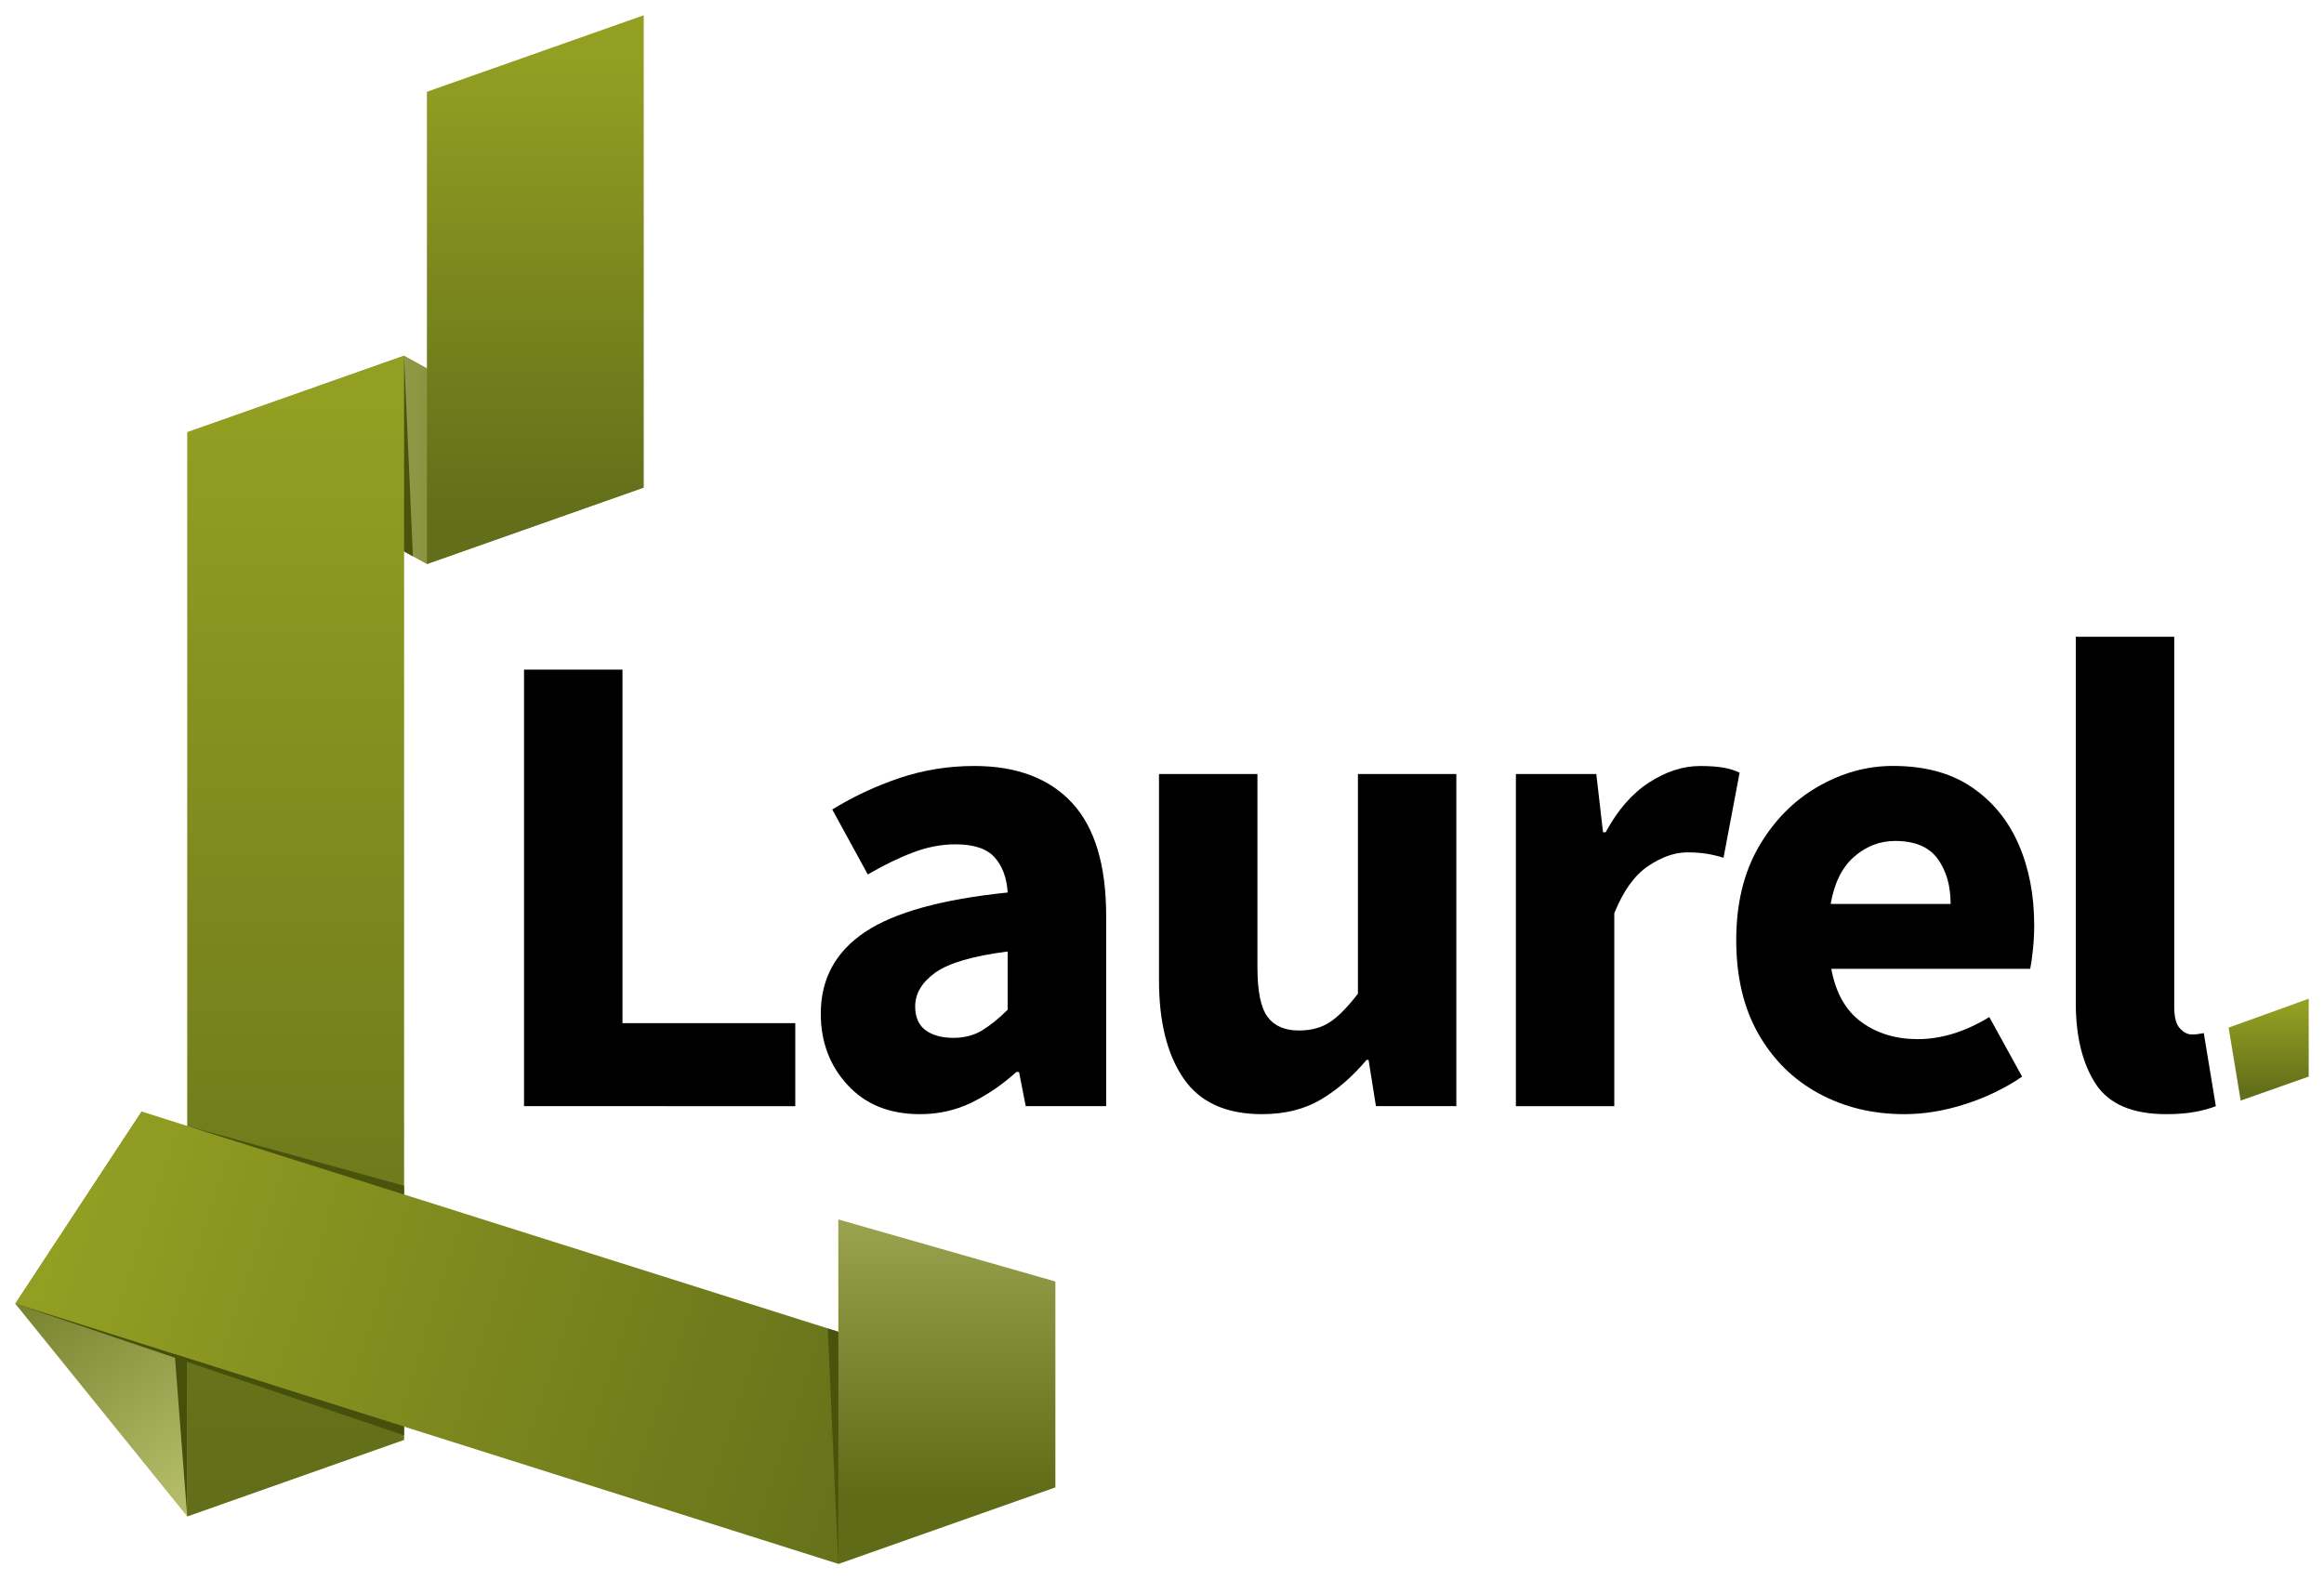
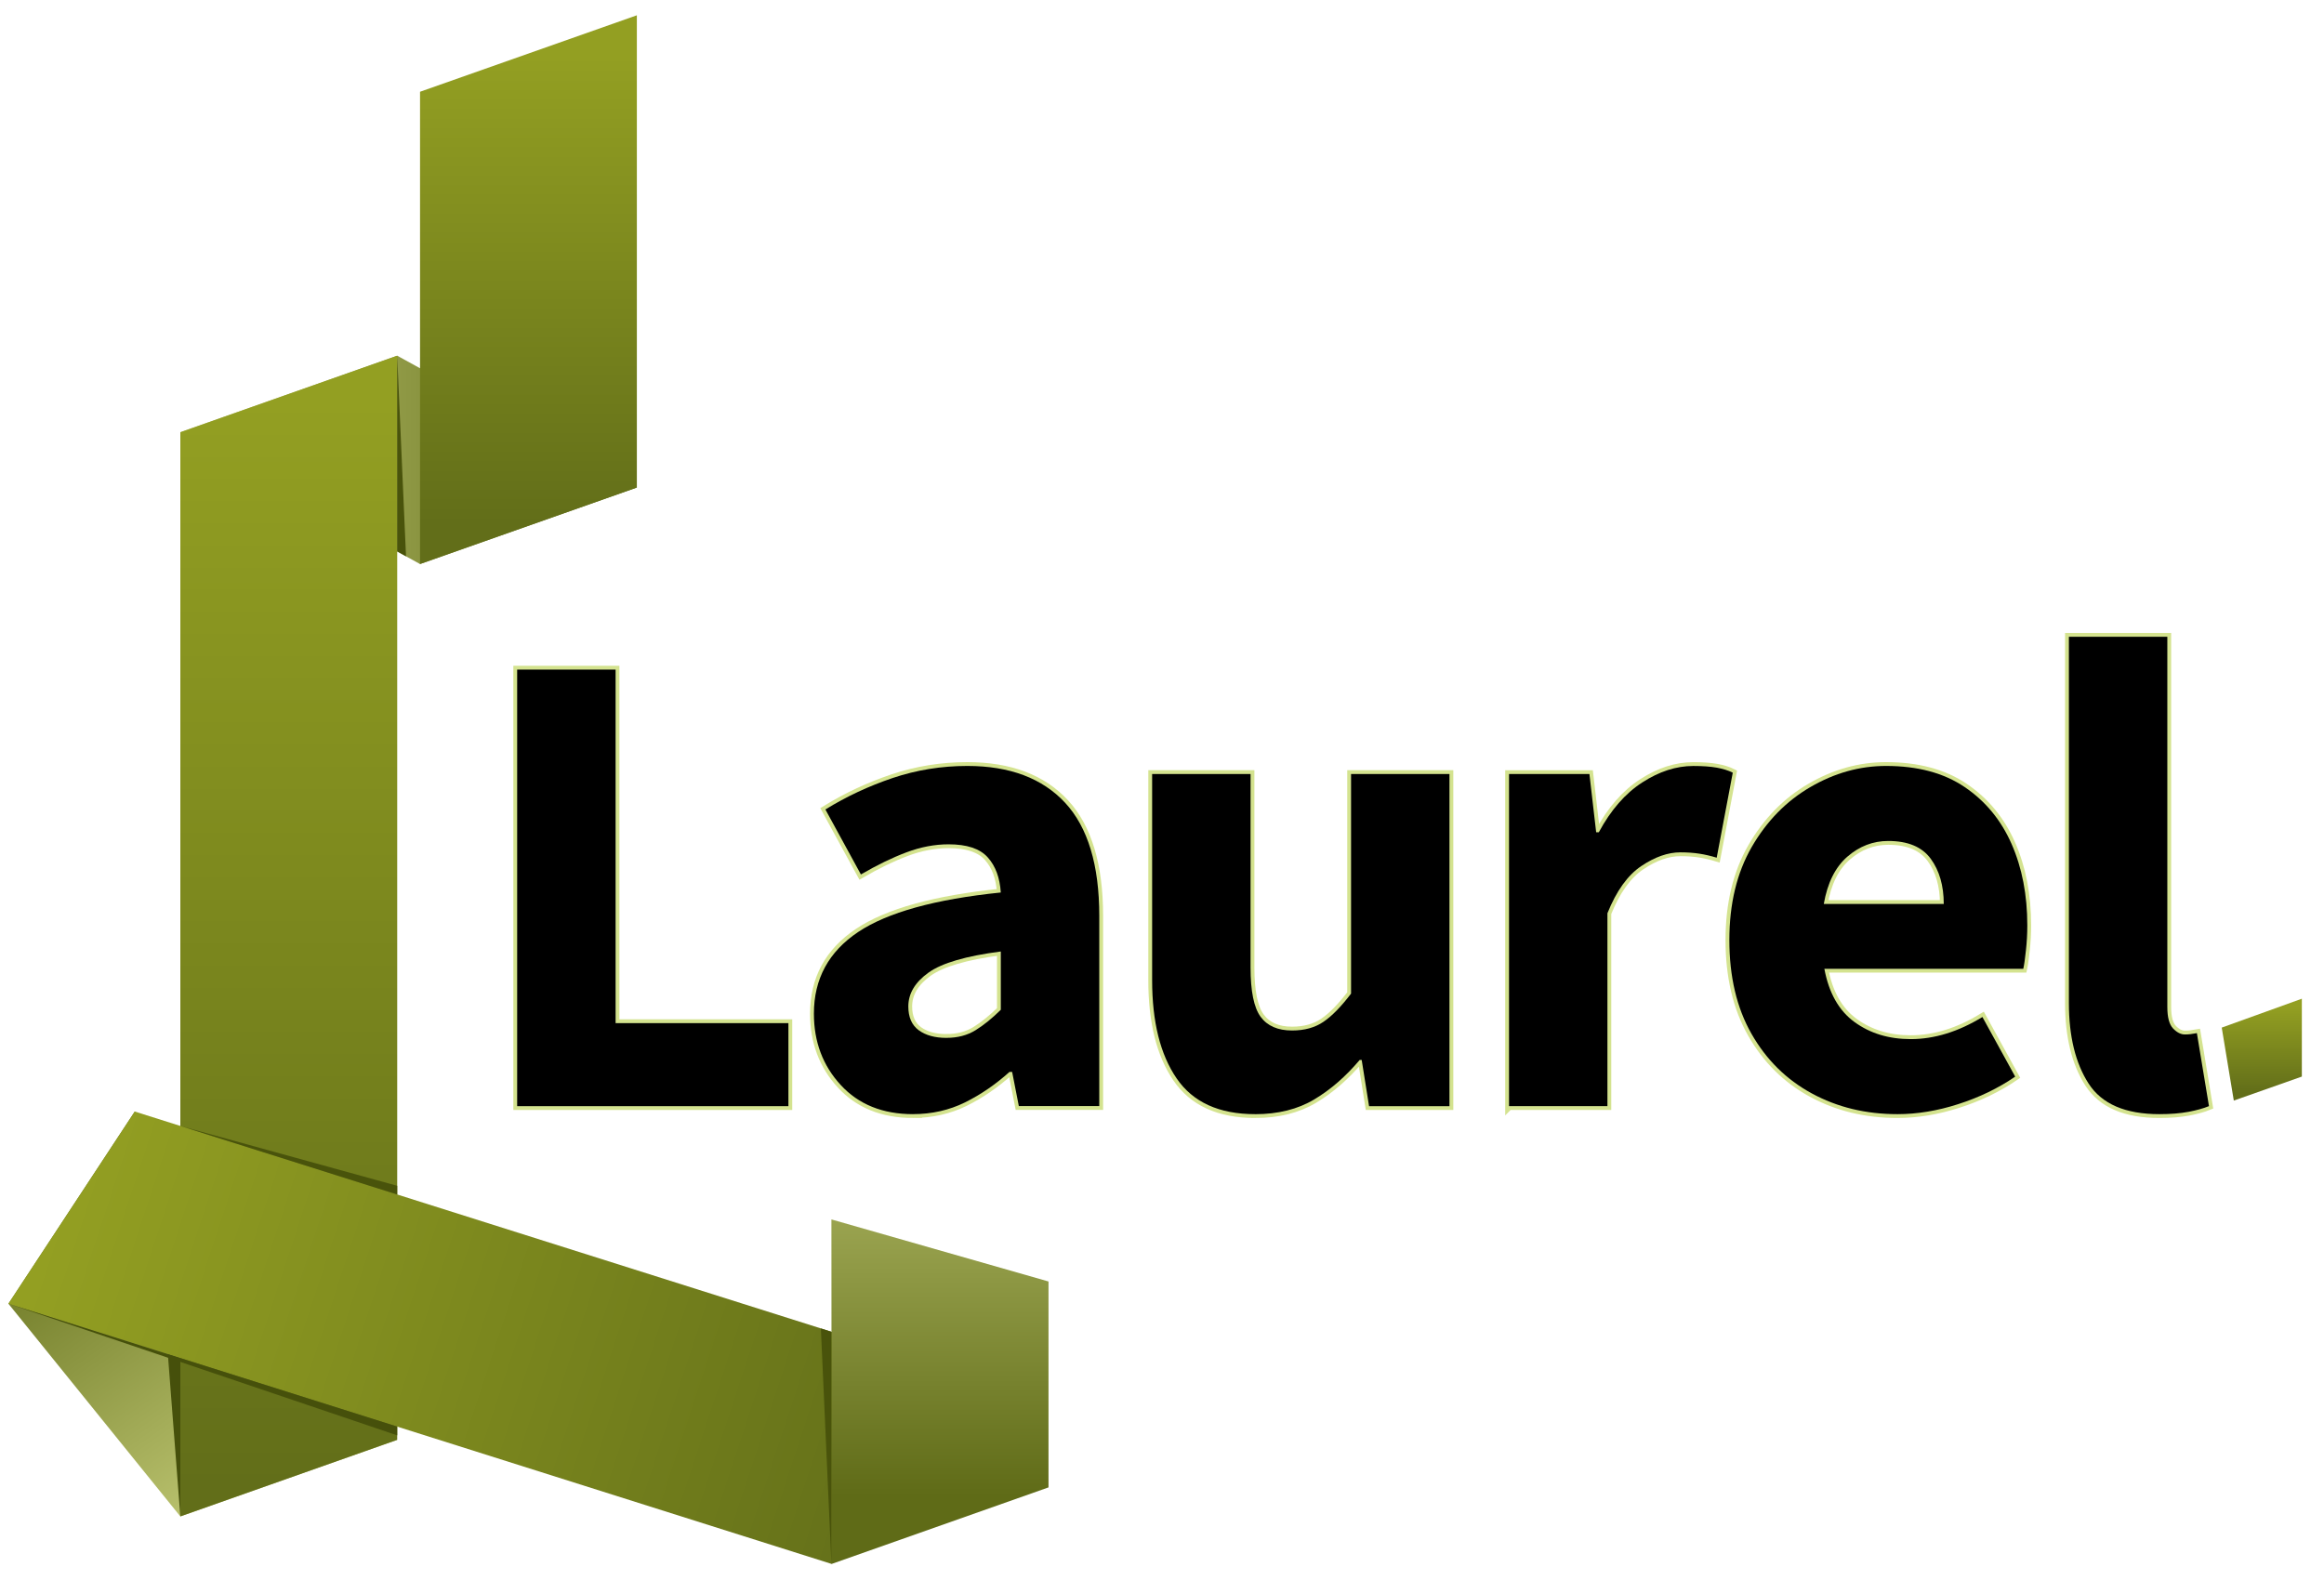
<svg xmlns="http://www.w3.org/2000/svg" width="304" height="206.617" viewBox="0 0 80.433 54.667" version="1.1" id="svg29008">
  <defs id="defs29002">
    <linearGradient id="SVGID_1_" gradientUnits="userSpaceOnUse" x1="6.762" y1="42.743" x2="25.039" y2="42.743" gradientTransform="matrix(1,0,0,-1,0.1201,60.5449)">
      <stop offset="0" style="stop-color:#BBC36F" id="stop28451" />
      <stop offset="1" style="stop-color:#5F6B17" id="stop28453" />
    </linearGradient>
    <linearGradient id="SVGID_2_" gradientUnits="userSpaceOnUse" x1="20.699" y1="58.89" x2="20.699" y2="40.206" gradientTransform="matrix(1,0,0,-1,0.1201,60.5449)">
      <stop offset="0" style="stop-color:#939F22" id="stop28458" />
      <stop offset="1" style="stop-color:#626E19" id="stop28460" />
    </linearGradient>
    <linearGradient id="SVGID_3_" gradientUnits="userSpaceOnUse" x1="10.377" y1="2.392" x2="1.427" y2="15.04" gradientTransform="matrix(1,0,0,-1,0.1201,60.5449)">
      <stop offset="0" style="stop-color:#BBC36F" id="stop28465" />
      <stop offset="1" style="stop-color:#5F6B17" id="stop28467" />
    </linearGradient>
    <linearGradient id="SVGID_4_" gradientUnits="userSpaceOnUse" x1="11.104" y1="45.074" x2="11.104" y2="1.679" gradientTransform="matrix(1,0,0,-1,0.1201,60.5449)">
      <stop offset="0" style="stop-color:#939F22" id="stop28472" />
      <stop offset="1" style="stop-color:#626E19" id="stop28474" />
    </linearGradient>
    <linearGradient id="SVGID_5_" gradientUnits="userSpaceOnUse" x1="1.963" y1="13.159" x2="36.883" y2="1.672" gradientTransform="matrix(1,0,0,-1,0.1201,60.5449)">
      <stop offset="0" style="stop-color:#939F22" id="stop28479" />
      <stop offset="1" style="stop-color:#626E19" id="stop28481" />
    </linearGradient>
    <linearGradient id="SVGID_6_" gradientUnits="userSpaceOnUse" x1="37.174" y1="18.501" x2="37.174" y2="1.261" gradientTransform="matrix(1,0,0,-1,0.1201,60.5449)">
      <stop offset="0" style="stop-color:#BBC36F" id="stop28486" />
      <stop offset="1" style="stop-color:#5F6B17" id="stop28488" />
    </linearGradient>
    <linearGradient id="SVGID_7_" gradientUnits="userSpaceOnUse" x1="90.091" y1="20.856" x2="90.091" y2="17.39" gradientTransform="matrix(1,0,0,-1,0.1201,60.5449)">
      <stop offset="0" style="stop-color:#939F22" id="stop28508" />
      <stop offset="1" style="stop-color:#626E19" id="stop28510" />
    </linearGradient>
+     <linearGradient id="linearGradient28934" gradientUnits="userSpaceOnUse" x1="90.091" y1="20.856" x2="90.091" y2="17.39" gradientTransform="matrix(1,0,0,-1,0.1201,60.5449)">
+       <stop offset="0" style="stop-color:#939F22" id="stop28930" />
+       <stop offset="1" style="stop-color:#626E19" id="stop28932" />
+     </linearGradient>
+     <linearGradient id="linearGradient28884" gradientUnits="userSpaceOnUse" x1="6.762" y1="42.743" x2="25.039" y2="42.743" gradientTransform="matrix(1,0,0,-1,0.1201,60.5449)">
+       <stop offset="0" style="stop-color:#BBC36F" id="stop28880" />
+       <stop offset="1" style="stop-color:#5F6B17" id="stop28882" />
+     </linearGradient>
+     <linearGradient id="linearGradient28891" gradientUnits="userSpaceOnUse" x1="20.699" y1="58.89" x2="20.699" y2="40.206" gradientTransform="matrix(1,0,0,-1,0.1201,60.5449)">
+       <stop offset="0" style="stop-color:#939F22" id="stop28887" />
+       <stop offset="1" style="stop-color:#626E19" id="stop28889" />
+     </linearGradient>
+     <linearGradient id="linearGradient28898" gradientUnits="userSpaceOnUse" x1="10.377" y1="2.392" x2="1.427" y2="15.04" gradientTransform="matrix(1,0,0,-1,0.1201,60.5449)">
+       <stop offset="0" style="stop-color:#BBC36F" id="stop28894" />
+       <stop offset="1" style="stop-color:#5F6B17" id="stop28896" />
+     </linearGradient>
+     <linearGradient id="linearGradient28905" gradientUnits="userSpaceOnUse" x1="11.104" y1="45.074" x2="11.104" y2="1.679" gradientTransform="matrix(1,0,0,-1,0.1201,60.5449)">
+       <stop offset="0" style="stop-color:#939F22" id="stop28901" />
+       <stop offset="1" style="stop-color:#626E19" id="stop28903" />
+     </linearGradient>
+     <linearGradient id="linearGradient28912" gradientUnits="userSpaceOnUse" x1="1.963" y1="13.159" x2="36.883" y2="1.672" gradientTransform="matrix(1,0,0,-1,0.1201,60.5449)">
+       <stop offset="0" style="stop-color:#939F22" id="stop28908" />
+       <stop offset="1" style="stop-color:#626E19" id="stop28910" />
+     </linearGradient>
+     <linearGradient id="linearGradient28919" gradientUnits="userSpaceOnUse" x1="37.174" y1="18.501" x2="37.174" y2="1.261" gradientTransform="matrix(1,0,0,-1,0.1201,60.5449)">
+       <stop offset="0" style="stop-color:#BBC36F" id="stop28915" />
+       <stop offset="1" style="stop-color:#5F6B17" id="stop28917" />
+     </linearGradient>
  </defs>
  <g id="layer1" transform="translate(-42.75225,-36.61363)">
-     <g id="g28531" transform="matrix(0.8645102,0,0,0.8645102,43.28141,37.1428)">
-       <g id="g28506">
-         <g id="g28493">
-           <linearGradient id="linearGradient28884" gradientUnits="userSpaceOnUse" x1="6.762" y1="42.743" x2="25.039" y2="42.743" gradientTransform="matrix(1,0,0,-1,0.1201,60.5449)">
-             <stop offset="0" style="stop-color:#BBC36F" id="stop28880" />
-             <stop offset="1" style="stop-color:#5F6B17" id="stop28882" />
-           </linearGradient>
-           <polygon fill="url(#SVGID_1_)" points="16.479,21.973 6.883,16.694 15.565,13.631 25.159,18.909 " id="polygon28456" style="fill:url(#SVGID_1_)" />
-           <linearGradient id="linearGradient28891" gradientUnits="userSpaceOnUse" x1="20.699" y1="58.89" x2="20.699" y2="40.206" gradientTransform="matrix(1,0,0,-1,0.1201,60.5449)">
-             <stop offset="0" style="stop-color:#939F22" id="stop28887" />
-             <stop offset="1" style="stop-color:#626E19" id="stop28889" />
-           </linearGradient>
-           <polygon fill="url(#SVGID_2_)" points="16.479,21.973 16.479,3.062 25.159,0 25.159,18.909 " id="polygon28463" style="fill:url(#SVGID_2_)" />
-           <linearGradient id="linearGradient28898" gradientUnits="userSpaceOnUse" x1="10.377" y1="2.392" x2="1.427" y2="15.04" gradientTransform="matrix(1,0,0,-1,0.1201,60.5449)">
-             <stop offset="0" style="stop-color:#BBC36F" id="stop28894" />
-             <stop offset="1" style="stop-color:#5F6B17" id="stop28896" />
-           </linearGradient>
-           <polygon fill="url(#SVGID_3_)" points="6.883,60.108 0,51.591 5.059,43.896 15.565,57.042 " id="polygon28470" style="fill:url(#SVGID_3_)" />
-           <linearGradient id="linearGradient28905" gradientUnits="userSpaceOnUse" x1="11.104" y1="45.074" x2="11.104" y2="1.679" gradientTransform="matrix(1,0,0,-1,0.1201,60.5449)">
-             <stop offset="0" style="stop-color:#939F22" id="stop28901" />
-             <stop offset="1" style="stop-color:#626E19" id="stop28903" />
-           </linearGradient>
-           <polygon fill="url(#SVGID_4_)" points="6.883,60.108 6.883,16.694 15.565,13.631 15.565,57.042 " id="polygon28477" style="fill:url(#SVGID_4_)" />
-           <linearGradient id="linearGradient28912" gradientUnits="userSpaceOnUse" x1="1.963" y1="13.159" x2="36.883" y2="1.672" gradientTransform="matrix(1,0,0,-1,0.1201,60.5449)">
-             <stop offset="0" style="stop-color:#939F22" id="stop28908" />
-             <stop offset="1" style="stop-color:#626E19" id="stop28910" />
-           </linearGradient>
-           <polygon fill="url(#SVGID_5_)" points="38.014,54.315 5.059,43.896 0,51.591 32.957,62.011 " id="polygon28484" style="fill:url(#SVGID_5_)" />
-           <linearGradient id="linearGradient28919" gradientUnits="userSpaceOnUse" x1="37.174" y1="18.501" x2="37.174" y2="1.261" gradientTransform="matrix(1,0,0,-1,0.1201,60.5449)">
-             <stop offset="0" style="stop-color:#BBC36F" id="stop28915" />
-             <stop offset="1" style="stop-color:#5F6B17" id="stop28917" />
-           </linearGradient>
-           <polygon fill="url(#SVGID_6_)" points="32.957,62.011 32.948,48.216 41.639,50.701 41.639,58.946 " id="polygon28491" style="fill:url(#SVGID_6_)" />
-         </g>
-         <g id="Schatten_22_">
-           <polygon fill="#46500b" points="6.383,53.615 6.883,60.108 6.883,53.772 " id="polygon28495" />
-           <polygon fill="#46500b" points="0,51.591 15.565,56.862 15.565,56.511 " id="polygon28497" />
-           <polygon fill="#49530b" points="6.883,44.474 15.565,47.218 15.565,46.869 " id="polygon28499" />
-           <polygon fill="#49530b" points="15.918,21.665 15.565,21.469 15.565,13.631 " id="polygon28501" />
-           <polygon fill="#49530b" points="32.526,52.582 32.948,62.011 32.948,52.716 " id="polygon28503" />
-         </g>
-       </g>
-       <g id="g28529">
-         <linearGradient id="linearGradient28934" gradientUnits="userSpaceOnUse" x1="90.091" y1="20.856" x2="90.091" y2="17.39" gradientTransform="matrix(1,0,0,-1,0.1201,60.5449)">
-           <stop offset="0" style="stop-color:#939F22" id="stop28930" />
-           <stop offset="1" style="stop-color:#626E19" id="stop28932" />
-         </linearGradient>
-         <polygon fill="url(#SVGID_7_)" points="89.091,43.457 88.608,40.535 91.815,39.378 91.815,42.496 " id="polygon28513" style="fill:url(#SVGID_7_)" />
-         <g id="g28527">
-           <path d="M 20.367,43.68 V 26.2 h 3.941 v 14.156 h 6.918 v 3.325 z" id="path28515" />
-           <path d="m 36.216,44.001 c -1.217,0 -2.184,-0.391 -2.896,-1.168 -0.715,-0.775 -1.073,-1.729 -1.073,-2.854 0,-1.395 0.592,-2.482 1.771,-3.271 1.179,-0.787 3.083,-1.313 5.711,-1.582 -0.037,-0.59 -0.211,-1.061 -0.523,-1.408 -0.313,-0.35 -0.836,-0.522 -1.566,-0.522 -0.556,0 -1.117,0.106 -1.689,0.322 -0.571,0.214 -1.179,0.51 -1.822,0.885 l -1.422,-2.601 c 0.841,-0.519 1.738,-0.938 2.695,-1.261 0.955,-0.321 1.951,-0.482 2.988,-0.482 1.696,0 3.004,0.493 3.916,1.476 0.909,0.982 1.366,2.493 1.366,4.53 v 7.614 h -3.22 l -0.268,-1.367 h -0.106 c -0.555,0.501 -1.147,0.906 -1.783,1.221 -0.637,0.312 -1.33,0.468 -2.079,0.468 z m 1.339,-3.055 c 0.447,0 0.837,-0.104 1.166,-0.309 0.33,-0.205 0.666,-0.479 1.007,-0.816 v -2.334 c -1.396,0.181 -2.359,0.462 -2.896,0.847 -0.535,0.385 -0.806,0.834 -0.806,1.354 0,0.43 0.14,0.747 0.416,0.952 0.278,0.203 0.649,0.306 1.113,0.306 z" id="path28517" />
-           <path d="m 49.913,44.001 c -1.447,0 -2.496,-0.479 -3.147,-1.436 -0.654,-0.957 -0.979,-2.266 -0.979,-3.928 V 30.38 h 3.941 v 7.749 c 0,0.947 0.133,1.604 0.401,1.971 0.268,0.367 0.688,0.551 1.26,0.551 0.5,0 0.921,-0.117 1.261,-0.35 0.339,-0.23 0.706,-0.607 1.101,-1.125 V 30.38 h 3.94 v 13.3 h -3.219 l -0.295,-1.851 h -0.08 c -0.556,0.66 -1.161,1.188 -1.822,1.582 -0.661,0.394 -1.45,0.59 -2.362,0.59 z" id="path28519" />
-           <path d="M 60.075,43.68 V 30.382 h 3.219 l 0.269,2.331 h 0.106 c 0.482,-0.893 1.063,-1.559 1.743,-1.996 0.679,-0.438 1.357,-0.657 2.037,-0.657 0.375,0 0.688,0.022 0.939,0.067 0.249,0.045 0.464,0.111 0.643,0.201 l -0.643,3.404 c -0.234,-0.07 -0.463,-0.125 -0.688,-0.16 -0.223,-0.035 -0.479,-0.054 -0.763,-0.054 -0.502,0 -1.023,0.183 -1.569,0.55 -0.545,0.366 -0.996,0.996 -1.354,1.889 v 7.724 h -3.939 z" id="path28521" />
-           <path d="m 75.628,44.001 c -1.271,0 -2.413,-0.277 -3.433,-0.832 -1.021,-0.555 -1.823,-1.35 -2.414,-2.387 -0.59,-1.035 -0.885,-2.287 -0.885,-3.754 0,-1.447 0.299,-2.689 0.897,-3.727 0.6,-1.036 1.381,-1.836 2.347,-2.398 0.967,-0.563 1.975,-0.846 3.029,-0.846 1.27,0 2.317,0.282 3.148,0.846 0.832,0.563 1.458,1.322 1.877,2.278 0.42,0.957 0.631,2.042 0.631,3.259 0,0.338 -0.019,0.674 -0.055,1.004 -0.035,0.332 -0.07,0.578 -0.105,0.737 h -7.964 c 0.18,0.966 0.581,1.677 1.206,2.132 0.626,0.456 1.377,0.684 2.252,0.684 0.947,0 1.903,-0.295 2.869,-0.885 l 1.313,2.387 c -0.682,0.465 -1.438,0.832 -2.279,1.1 -0.834,0.27 -1.649,0.402 -2.434,0.402 z m -2.951,-8.418 h 4.802 c 0,-0.732 -0.175,-1.336 -0.523,-1.812 -0.348,-0.474 -0.916,-0.71 -1.7,-0.71 -0.608,0 -1.153,0.21 -1.638,0.63 -0.484,0.421 -0.796,1.053 -0.941,1.892 z" id="path28523" />
-           <path d="m 86.111,44.001 c -1.359,0 -2.303,-0.406 -2.83,-1.221 C 82.756,41.967 82.49,40.89 82.49,39.55 V 24.885 h 3.941 V 39.71 c 0,0.412 0.075,0.697 0.229,0.859 0.153,0.16 0.311,0.241 0.471,0.241 0.09,0 0.164,-0.004 0.229,-0.013 0.063,-0.01 0.146,-0.021 0.254,-0.041 l 0.483,2.923 c -0.217,0.089 -0.487,0.165 -0.817,0.228 -0.335,0.063 -0.724,0.094 -1.169,0.094 z" id="path28525" />
-         </g>
-       </g>
+     <polygon fill="url(#SVGID_1_)" points="25.159,18.909 16.479,21.973 6.883,16.694 15.565,13.631 " id="polygon28456" style="fill:url(#SVGID_1_)" transform="matrix(0.8645102,0,0,0.8645102,43.04343,37.1428)" />
+     <polygon fill="url(#SVGID_2_)" points="25.159,18.909 16.479,21.973 16.479,3.062 25.159,0 " id="polygon28463" style="fill:url(#SVGID_2_)" transform="matrix(0.8645102,0,0,0.8645102,43.04343,37.1428)" />
+     <polygon fill="url(#SVGID_3_)" points="15.565,57.042 6.883,60.108 0,51.591 5.059,43.896 " id="polygon28470" style="fill:url(#SVGID_3_)" transform="matrix(0.8645102,0,0,0.8645102,43.04343,37.1428)" />
+     <polygon fill="url(#SVGID_4_)" points="15.565,57.042 6.883,60.108 6.883,16.694 15.565,13.631 " id="polygon28477" style="fill:url(#SVGID_4_)" transform="matrix(0.8645102,0,0,0.8645102,43.04343,37.1428)" />
+     <polygon fill="url(#SVGID_5_)" points="32.957,62.011 38.014,54.315 5.059,43.896 0,51.591 " id="polygon28484" style="fill:url(#SVGID_5_)" transform="matrix(0.8645102,0,0,0.8645102,43.04343,37.1428)" />
+     <polygon fill="url(#SVGID_6_)" points="41.639,58.946 32.957,62.011 32.948,48.216 41.639,50.701 " id="polygon28491" style="fill:url(#SVGID_6_)" transform="matrix(0.8645102,0,0,0.8645102,43.04343,37.1428)" />
+     <polygon fill="#46500b" points="6.883,60.108 6.883,53.772 6.383,53.615 " id="polygon28495" transform="matrix(0.8645102,0,0,0.8645102,43.04343,37.1428)" />
+     <polygon fill="#46500b" points="15.565,56.862 15.565,56.511 0,51.591 " id="polygon28497" transform="matrix(0.8645102,0,0,0.8645102,43.04343,37.1428)" />
+     <polygon fill="#49530b" points="15.565,47.218 15.565,46.869 6.883,44.474 " id="polygon28499" transform="matrix(0.8645102,0,0,0.8645102,43.04343,37.1428)" />
+     <polygon fill="#49530b" points="15.565,21.469 15.565,13.631 15.918,21.665 " id="polygon28501" transform="matrix(0.8645102,0,0,0.8645102,43.04343,37.1428)" />
+     <polygon fill="#49530b" points="32.948,62.011 32.948,52.716 32.526,52.582 " id="polygon28503" transform="matrix(0.8645102,0,0,0.8645102,43.04343,37.1428)" />
+     <polygon fill="url(#SVGID_7_)" points="88.608,40.535 91.815,39.378 91.815,42.496 89.091,43.457 " id="polygon28513" style="fill:url(#SVGID_7_)" transform="matrix(0.8645102,0,0,0.8645102,43.04343,37.1428)" />
+     <g id="g25468" style="stroke:#b0cc34;stroke-opacity:0.549">
+       <path d="M 60.651,74.905 V 59.793 h 3.407 v 12.238 h 5.981 v 2.874 z" id="path28515" style="stroke-width:0.265;fill:#000000;fill-opacity:1;stroke:#b0cc34;stroke-opacity:0.549;stroke-dasharray:none;paint-order:markers stroke fill" />
+       <path d="m 74.353,75.182 c -1.052,0 -1.888,-0.338 -2.504,-1.01 -0.618,-0.67 -0.928,-1.495 -0.928,-2.467 0,-1.206 0.512,-2.146 1.531,-2.828 1.019,-0.68 2.665,-1.135 4.937,-1.368 -0.032,-0.51 -0.182,-0.917 -0.452,-1.217 -0.271,-0.303 -0.723,-0.451 -1.354,-0.451 -0.481,0 -0.966,0.092 -1.46,0.278 -0.494,0.185 -1.019,0.441 -1.575,0.765 l -1.229,-2.249 c 0.727,-0.449 1.503,-0.811 2.33,-1.09 0.826,-0.278 1.687,-0.417 2.583,-0.417 1.466,0 2.597,0.426 3.385,1.276 0.786,0.849 1.181,2.155 1.181,3.916 v 6.582 h -2.784 l -0.232,-1.182 h -0.092 c -0.48,0.433 -0.992,0.783 -1.541,1.056 -0.551,0.27 -1.15,0.405 -1.797,0.405 z m 1.158,-2.641 c 0.386,0 0.724,-0.09 1.008,-0.267 0.285,-0.177 0.576,-0.414 0.871,-0.705 v -2.018 c -1.207,0.156 -2.039,0.399 -2.504,0.732 -0.463,0.333 -0.697,0.721 -0.697,1.171 0,0.372 0.121,0.646 0.36,0.823 0.24,0.175 0.561,0.265 0.962,0.265 z" id="path28517" style="stroke-width:0.265;fill:#000000;fill-opacity:1;stroke:#b0cc34;stroke-opacity:0.549;stroke-dasharray:none;paint-order:markers stroke fill" />
+       <path d="m 86.194,75.182 c -1.251,0 -2.158,-0.414 -2.721,-1.241 -0.565,-0.827 -0.846,-1.959 -0.846,-3.396 v -7.138 h 3.407 v 6.699 c 0,0.819 0.115,1.387 0.347,1.704 0.232,0.317 0.595,0.476 1.089,0.476 0.432,0 0.796,-0.101 1.09,-0.303 0.293,-0.199 0.61,-0.525 0.952,-0.973 V 63.407 h 3.406 v 11.498 h -2.783 l -0.255,-1.6 h -0.069 c -0.481,0.571 -1.004,1.027 -1.575,1.368 -0.571,0.341 -1.254,0.51 -2.042,0.51 z" id="path28519" style="stroke-width:0.265;fill:#000000;fill-opacity:1;stroke:#b0cc34;stroke-opacity:0.549;stroke-dasharray:none;paint-order:markers stroke fill" />
+       <path d="M 94.979,74.905 V 63.408 h 2.783 l 0.233,2.015 h 0.092 c 0.417,-0.772 0.919,-1.348 1.507,-1.726 0.587,-0.379 1.173,-0.568 1.761,-0.568 0.324,0 0.595,0.019 0.812,0.058 0.215,0.039 0.401,0.096 0.556,0.174 l -0.556,2.943 c -0.202,-0.061 -0.4,-0.108 -0.595,-0.138 -0.193,-0.03 -0.414,-0.047 -0.66,-0.047 -0.434,0 -0.884,0.158 -1.356,0.475 -0.471,0.316 -0.861,0.861 -1.171,1.633 v 6.677 h -3.405 z" id="path28521" style="stroke-width:0.265;fill:#000000;fill-opacity:1;stroke:#b0cc34;stroke-opacity:0.549;stroke-dasharray:none;paint-order:markers stroke fill" />
+       <path d="m 108.425,75.182 c -1.099,0 -2.086,-0.239 -2.968,-0.719 -0.883,-0.48 -1.576,-1.167 -2.087,-2.064 -0.51,-0.895 -0.765,-1.977 -0.765,-3.245 0,-1.251 0.258,-2.325 0.775,-3.222 0.519,-0.896 1.194,-1.587 2.029,-2.073 0.836,-0.487 1.707,-0.731 2.619,-0.731 1.098,0 2.003,0.244 2.721,0.731 0.719,0.487 1.26,1.143 1.623,1.969 0.363,0.827 0.545,1.765 0.545,2.817 0,0.292 -0.016,0.583 -0.048,0.868 -0.03,0.287 -0.06,0.5 -0.091,0.637 h -6.885 c 0.156,0.835 0.502,1.45 1.043,1.843 0.541,0.394 1.19,0.591 1.947,0.591 0.819,0 1.645,-0.255 2.48,-0.765 l 1.135,2.064 c -0.59,0.402 -1.243,0.719 -1.97,0.951 -0.721,0.233 -1.426,0.348 -2.104,0.348 z m -2.551,-7.277 h 4.151 c 0,-0.633 -0.151,-1.155 -0.452,-1.566 -0.301,-0.41 -0.792,-0.614 -1.47,-0.614 -0.526,0 -0.997,0.182 -1.416,0.545 -0.418,0.364 -0.688,0.91 -0.814,1.636 z" id="path28523" style="stroke-width:0.265;fill:#000000;fill-opacity:1;stroke:#b0cc34;stroke-opacity:0.549;stroke-dasharray:none;paint-order:markers stroke fill" />
+       <path d="m 117.487,75.182 c -1.175,0 -1.991,-0.351 -2.447,-1.056 -0.454,-0.703 -0.684,-1.634 -0.684,-2.792 V 58.656 h 3.407 v 12.816 c 0,0.356 0.065,0.603 0.198,0.743 0.132,0.138 0.269,0.208 0.407,0.208 0.078,0 0.142,-0.004 0.198,-0.011 0.054,-0.009 0.126,-0.018 0.22,-0.035 l 0.418,2.527 c -0.188,0.077 -0.421,0.143 -0.706,0.197 -0.29,0.054 -0.626,0.081 -1.011,0.081 z" id="path28525" style="stroke-width:0.265;fill:#000000;fill-opacity:1;stroke:#b0cc34;stroke-opacity:0.549;stroke-dasharray:none;paint-order:markers stroke fill" />
    </g>
  </g>
</svg>
